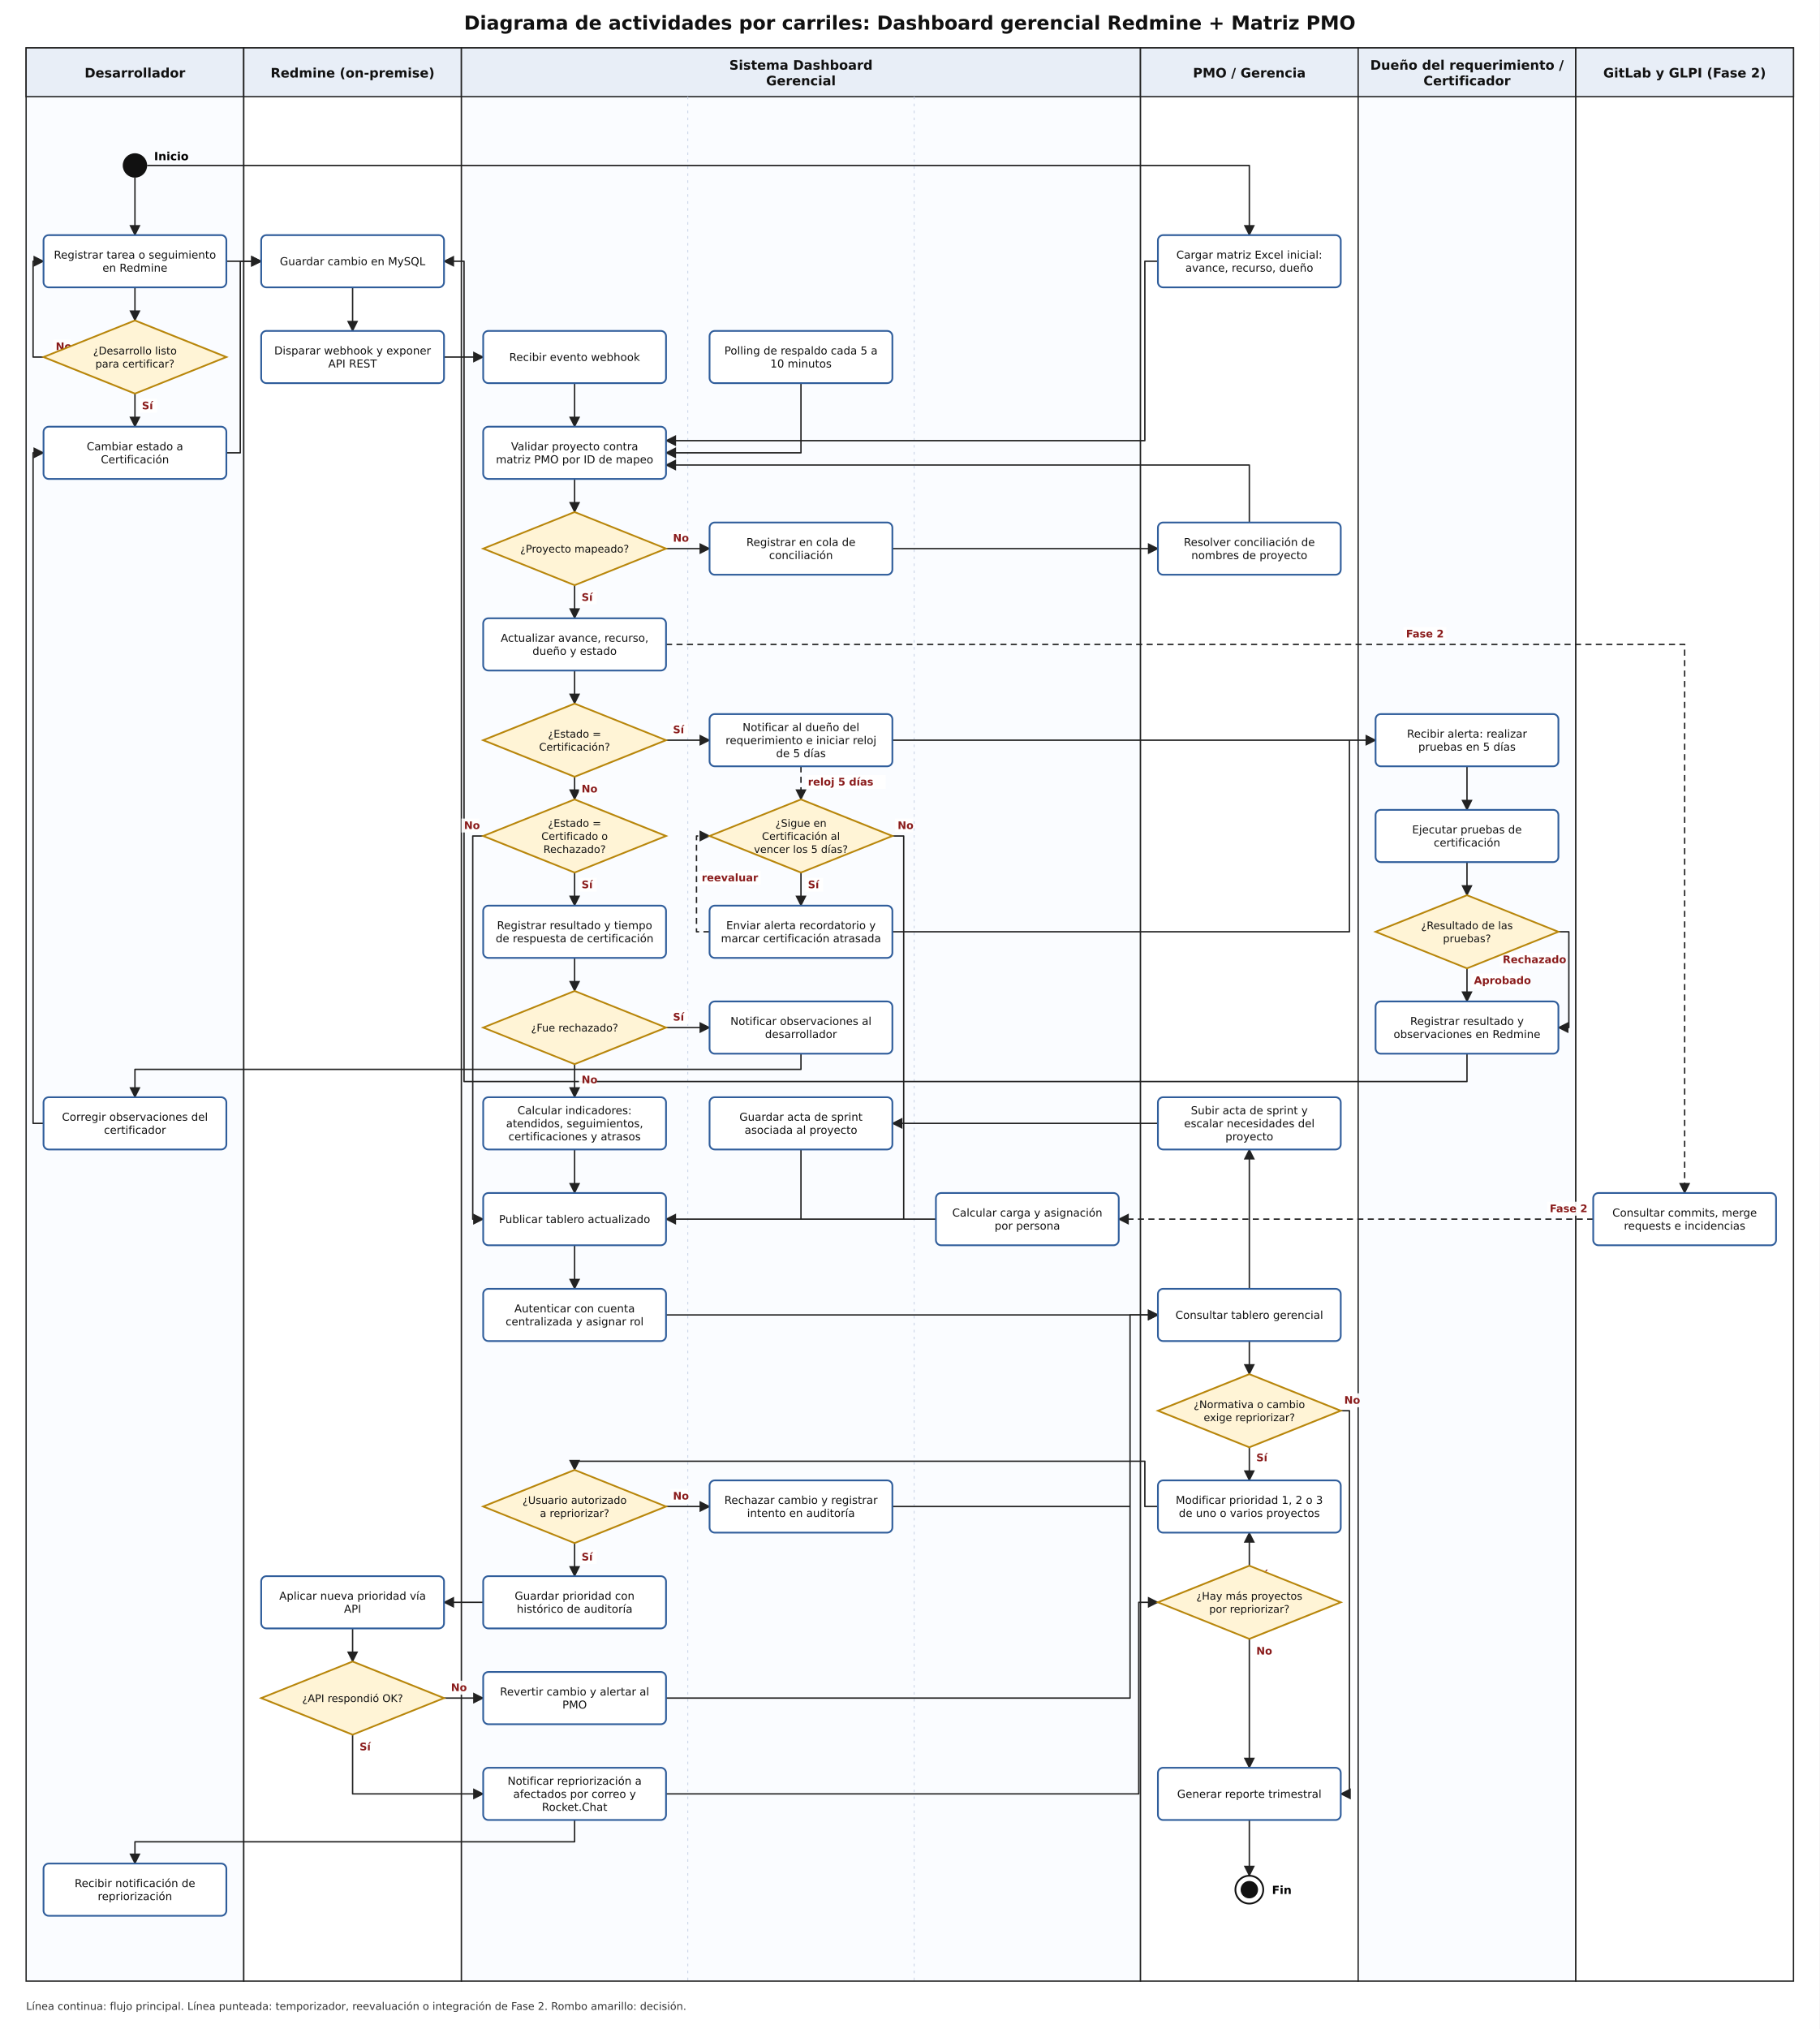
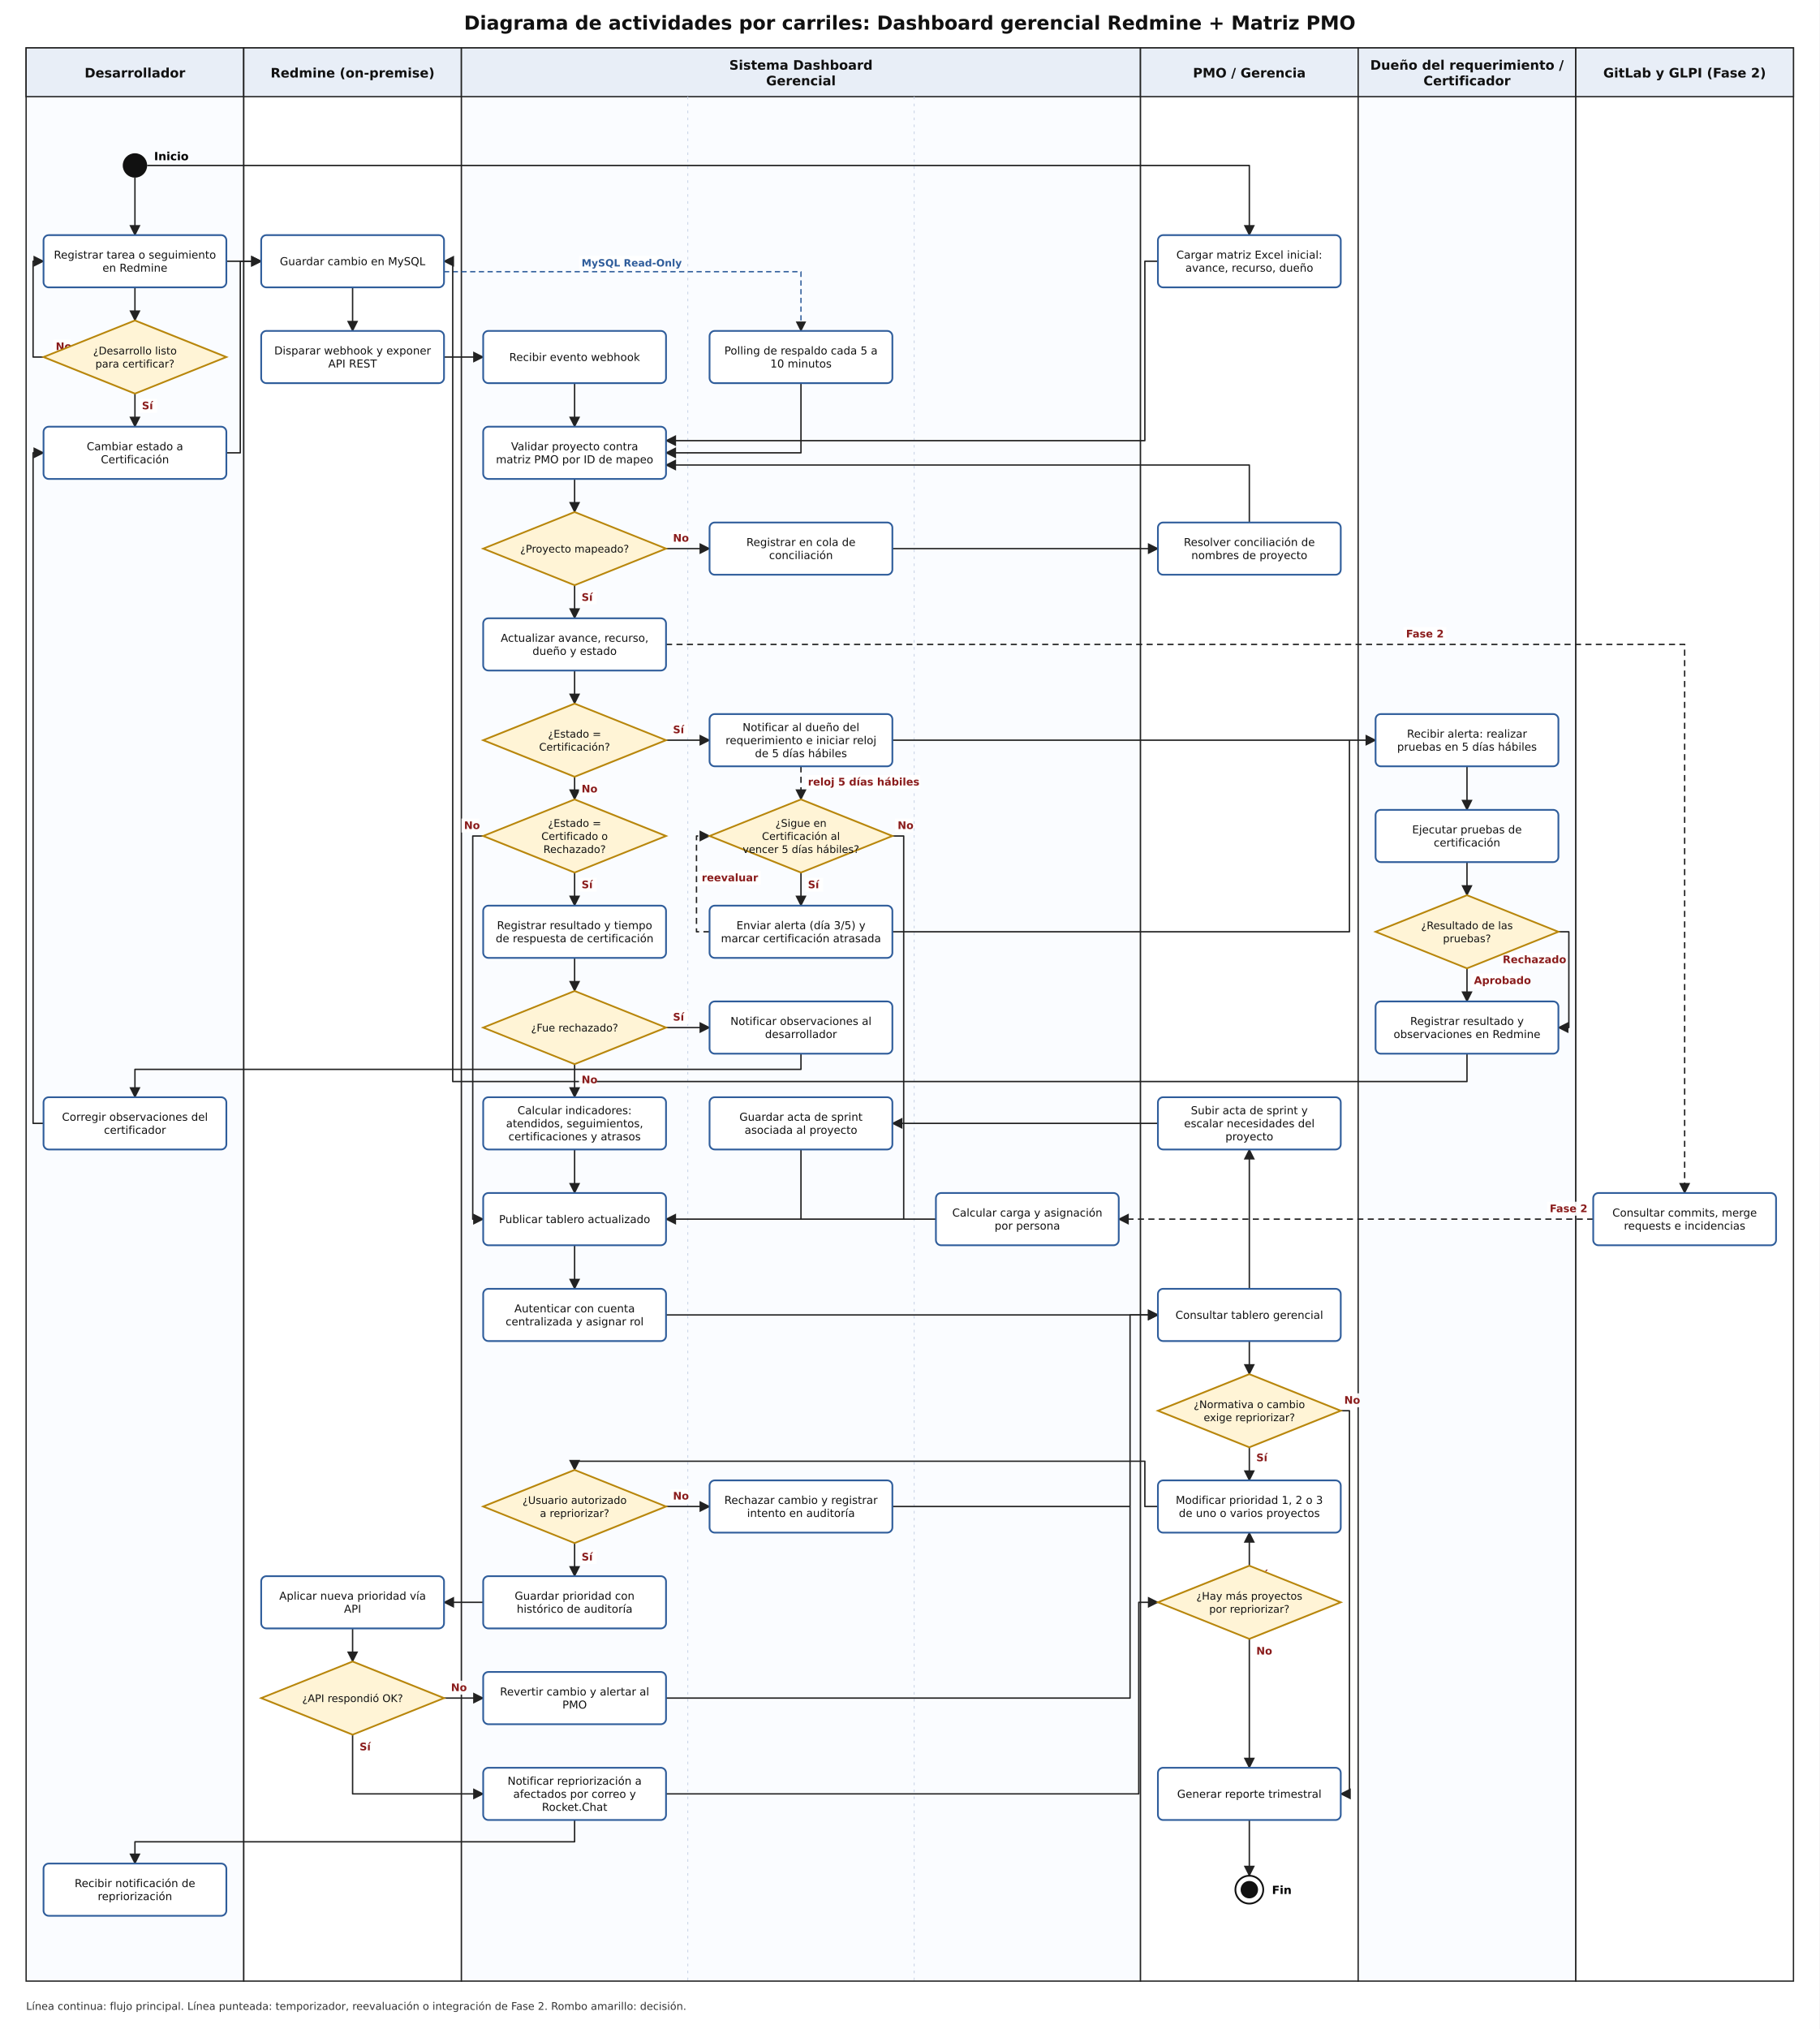
<svg xmlns="http://www.w3.org/2000/svg" width="2090" height="2330" viewBox="0 0 2090 2330" font-family="DejaVu Sans, Arial, sans-serif">
  <defs>
    <marker id="ah" viewBox="0 0 10 10" refX="9" refY="5" markerWidth="8" markerHeight="8" orient="auto-start-reverse">
      <path d="M0,0 L10,5 L0,10 z" fill="#222" />
    </marker>
  </defs>
  <rect width="2090" height="2330" fill="#ffffff" />
  <text x="1045.0" y="34" text-anchor="middle" font-size="22" font-weight="bold" fill="#111">Diagrama de actividades por carriles: Dashboard gerencial Redmine + Matriz PMO</text>
  <rect x="30" y="55" width="250" height="2220" fill="#fafcff" stroke="#222" stroke-width="1.5" />
  <rect x="30" y="55" width="250" height="56" fill="#e8eef7" stroke="#222" stroke-width="1.5" />
  <text x="155.0" y="89.0" text-anchor="middle" font-size="15" font-weight="bold" fill="#111">Desarrollador</text>
  <rect x="280" y="55" width="250" height="2220" fill="#ffffff" stroke="#222" stroke-width="1.5" />
  <rect x="280" y="55" width="250" height="56" fill="#e8eef7" stroke="#222" stroke-width="1.5" />
  <text x="405.0" y="89.0" text-anchor="middle" font-size="15" font-weight="bold" fill="#111">Redmine (on-premise)</text>
  <rect x="530" y="55" width="780" height="2220" fill="#fafcff" stroke="#222" stroke-width="1.5" />
  <rect x="530" y="55" width="780" height="56" fill="#e8eef7" stroke="#222" stroke-width="1.5" />
  <text x="920.0" y="80.0" text-anchor="middle" font-size="15" font-weight="bold" fill="#111">Sistema Dashboard</text>
  <text x="920.0" y="98.0" text-anchor="middle" font-size="15" font-weight="bold" fill="#111">Gerencial</text>
  <rect x="1310" y="55" width="250" height="2220" fill="#ffffff" stroke="#222" stroke-width="1.5" />
  <rect x="1310" y="55" width="250" height="56" fill="#e8eef7" stroke="#222" stroke-width="1.5" />
  <text x="1435.0" y="89.0" text-anchor="middle" font-size="15" font-weight="bold" fill="#111">PMO / Gerencia</text>
  <rect x="1560" y="55" width="250" height="2220" fill="#fafcff" stroke="#222" stroke-width="1.5" />
  <rect x="1560" y="55" width="250" height="56" fill="#e8eef7" stroke="#222" stroke-width="1.5" />
  <text x="1685.0" y="80.0" text-anchor="middle" font-size="15" font-weight="bold" fill="#111">Dueño del requerimiento /</text>
  <text x="1685.0" y="98.0" text-anchor="middle" font-size="15" font-weight="bold" fill="#111">Certificador</text>
  <rect x="1810" y="55" width="250" height="2220" fill="#ffffff" stroke="#222" stroke-width="1.5" />
  <rect x="1810" y="55" width="250" height="56" fill="#e8eef7" stroke="#222" stroke-width="1.5" />
  <text x="1935.0" y="89.0" text-anchor="middle" font-size="15" font-weight="bold" fill="#111">GitLab y GLPI (Fase 2)</text>
  <line x1="790" y1="111" x2="790" y2="2275" stroke="#c8d3e6" stroke-width="1" stroke-dasharray="3,5" />
  <line x1="1050" y1="111" x2="1050" y2="2275" stroke="#c8d3e6" stroke-width="1" stroke-dasharray="3,5" />
  <polyline points="155.0,204.0 155.0,270.0" fill="none" stroke="#222" stroke-width="1.6" marker-end="url(#ah)" stroke-linejoin="round" />
  <polyline points="169.0,190.0 1435.0,190.0 1435.0,270.0" fill="none" stroke="#222" stroke-width="1.6" marker-end="url(#ah)" stroke-linejoin="round" />
  <polyline points="1330.0,300.0 1315.0,300.0 1315.0,506.0 765.0,506.0" fill="none" stroke="#222" stroke-width="1.6" marker-end="url(#ah)" stroke-linejoin="round" />
  <polyline points="260.0,300.0 300.0,300.0" fill="none" stroke="#222" stroke-width="1.6" marker-end="url(#ah)" stroke-linejoin="round" />
  <polyline points="155.0,330.0 155.0,368.0" fill="none" stroke="#222" stroke-width="1.6" marker-end="url(#ah)" stroke-linejoin="round" />
  <polyline points="50.0,410.0 38.0,410.0 38.0,300.0 50.0,300.0" fill="none" stroke="#222" stroke-width="1.6" marker-end="url(#ah)" stroke-linejoin="round" />
  <polyline points="155.0,452.0 155.0,490.0" fill="none" stroke="#222" stroke-width="1.6" marker-end="url(#ah)" stroke-linejoin="round" />
  <polyline points="260.0,520.0 276.0,520.0 276.0,300.0 300.0,300.0" fill="none" stroke="#222" stroke-width="1.6" marker-end="url(#ah)" stroke-linejoin="round" />
  <polyline points="405.0,330.0 405.0,380.0" fill="none" stroke="#222" stroke-width="1.6" marker-end="url(#ah)" stroke-linejoin="round" />
  <polyline points="510.0,410.0 555.0,410.0" fill="none" stroke="#222" stroke-width="1.6" marker-end="url(#ah)" stroke-linejoin="round" />
+   <polyline points="510.0,312.0 920.0,312.0 920.0,380.0" fill="none" stroke="#2f5d9b" stroke-width="1.5" stroke-dasharray="6,4" marker-end="url(#ah)" stroke-linejoin="round" />
+   <rect x="665.0" y="294.0" width="96.0" height="16" fill="#ffffff" opacity="0.92" />
+   <text x="668.0" y="306.0" font-size="11.5" font-weight="bold" fill="#2f5d9b">MySQL Read-Only</text>
  <polyline points="660.0,440.0 660.0,490.0" fill="none" stroke="#222" stroke-width="1.6" marker-end="url(#ah)" stroke-linejoin="round" />
  <polyline points="920.0,440.0 920.0,520.0 765.0,520.0" fill="none" stroke="#222" stroke-width="1.6" marker-end="url(#ah)" stroke-linejoin="round" />
  <polyline points="1435.0,600.0 1435.0,534.0 765.0,534.0" fill="none" stroke="#222" stroke-width="1.6" marker-end="url(#ah)" stroke-linejoin="round" />
  <polyline points="660.0,550.0 660.0,588.0" fill="none" stroke="#222" stroke-width="1.6" marker-end="url(#ah)" stroke-linejoin="round" />
  <polyline points="765.0,630.0 815.0,630.0" fill="none" stroke="#222" stroke-width="1.6" marker-end="url(#ah)" stroke-linejoin="round" />
  <polyline points="1025.0,630.0 1330.0,630.0" fill="none" stroke="#222" stroke-width="1.6" marker-end="url(#ah)" stroke-linejoin="round" />
  <polyline points="660.0,672.0 660.0,710.0" fill="none" stroke="#222" stroke-width="1.6" marker-end="url(#ah)" stroke-linejoin="round" />
  <polyline points="660.0,770.0 660.0,808.0" fill="none" stroke="#222" stroke-width="1.6" marker-end="url(#ah)" stroke-linejoin="round" />
  <polyline points="765.0,740.0 1935.0,740.0 1935.0,1370.0" fill="none" stroke="#222" stroke-width="1.6" stroke-dasharray="7,5" marker-end="url(#ah)" stroke-linejoin="round" />
  <polyline points="765.0,850.0 815.0,850.0" fill="none" stroke="#222" stroke-width="1.6" marker-end="url(#ah)" stroke-linejoin="round" />
  <polyline points="660.0,892.0 660.0,918.0" fill="none" stroke="#222" stroke-width="1.6" marker-end="url(#ah)" stroke-linejoin="round" />
  <polyline points="660.0,1002.0 660.0,1040.0" fill="none" stroke="#222" stroke-width="1.6" marker-end="url(#ah)" stroke-linejoin="round" />
  <polyline points="555.0,960.0 543.0,960.0 543.0,1400.0 555.0,1400.0" fill="none" stroke="#222" stroke-width="1.6" marker-end="url(#ah)" stroke-linejoin="round" />
  <polyline points="1025.0,850.0 1580.0,850.0" fill="none" stroke="#222" stroke-width="1.6" marker-end="url(#ah)" stroke-linejoin="round" />
  <polyline points="920.0,880.0 920.0,918.0" fill="none" stroke="#222" stroke-width="1.6" stroke-dasharray="7,5" marker-end="url(#ah)" stroke-linejoin="round" />
  <polyline points="920.0,1002.0 920.0,1040.0" fill="none" stroke="#222" stroke-width="1.6" marker-end="url(#ah)" stroke-linejoin="round" />
  <polyline points="1025.0,960.0 1038.0,960.0 1038.0,1400.0" fill="none" stroke="#222" stroke-width="1.6" stroke-linejoin="round" />
  <polyline points="1025.0,1070.0 1550.0,1070.0 1550.0,850.0" fill="none" stroke="#222" stroke-width="1.6" stroke-linejoin="round" />
  <polyline points="815.0,1070.0 800.0,1070.0 800.0,960.0 815.0,960.0" fill="none" stroke="#222" stroke-width="1.6" stroke-dasharray="7,5" marker-end="url(#ah)" stroke-linejoin="round" />
  <polyline points="1685.0,880.0 1685.0,930.0" fill="none" stroke="#222" stroke-width="1.6" marker-end="url(#ah)" stroke-linejoin="round" />
  <polyline points="1685.0,990.0 1685.0,1028.0" fill="none" stroke="#222" stroke-width="1.6" marker-end="url(#ah)" stroke-linejoin="round" />
  <polyline points="1685.0,1112.0 1685.0,1150.0" fill="none" stroke="#222" stroke-width="1.6" marker-end="url(#ah)" stroke-linejoin="round" />
  <polyline points="1790.0,1070.0 1802.0,1070.0 1802.0,1180.0 1790.0,1180.0" fill="none" stroke="#222" stroke-width="1.6" marker-end="url(#ah)" stroke-linejoin="round" />
-   <polyline points="1685.0,1210.0 1685.0,1242.0 533.0,1242.0 533.0,300.0 510.0,300.0" fill="none" stroke="#222" stroke-width="1.6" marker-end="url(#ah)" stroke-linejoin="round" />
+   <polyline points="1685.0,1210.0 1685.0,1242.0 520.0,1242.0 520.0,300.0 510.0,300.0" fill="none" stroke="#222" stroke-width="1.6" marker-end="url(#ah)" stroke-linejoin="round" />
  <polyline points="660.0,1100.0 660.0,1138.0" fill="none" stroke="#222" stroke-width="1.6" marker-end="url(#ah)" stroke-linejoin="round" />
  <polyline points="765.0,1180.0 815.0,1180.0" fill="none" stroke="#222" stroke-width="1.6" marker-end="url(#ah)" stroke-linejoin="round" />
  <polyline points="660.0,1222.0 660.0,1260.0" fill="none" stroke="#222" stroke-width="1.6" marker-end="url(#ah)" stroke-linejoin="round" />
  <polyline points="920.0,1210.0 920.0,1228.0 155.0,1228.0 155.0,1260.0" fill="none" stroke="#222" stroke-width="1.6" marker-end="url(#ah)" stroke-linejoin="round" />
  <polyline points="50.0,1290.0 38.0,1290.0 38.0,520.0 50.0,520.0" fill="none" stroke="#222" stroke-width="1.6" marker-end="url(#ah)" stroke-linejoin="round" />
  <polyline points="660.0,1320.0 660.0,1370.0" fill="none" stroke="#222" stroke-width="1.6" marker-end="url(#ah)" stroke-linejoin="round" />
  <polyline points="1075.0,1400.0 765.0,1400.0" fill="none" stroke="#222" stroke-width="1.6" marker-end="url(#ah)" stroke-linejoin="round" />
  <polyline points="1830.0,1400.0 1285.0,1400.0" fill="none" stroke="#222" stroke-width="1.6" stroke-dasharray="7,5" marker-end="url(#ah)" stroke-linejoin="round" />
  <polyline points="920.0,1320.0 920.0,1400.0" fill="none" stroke="#222" stroke-width="1.6" stroke-linejoin="round" />
  <polyline points="1330.0,1290.0 1025.0,1290.0" fill="none" stroke="#222" stroke-width="1.6" marker-end="url(#ah)" stroke-linejoin="round" />
  <polyline points="1435.0,1480.0 1435.0,1320.0" fill="none" stroke="#222" stroke-width="1.6" marker-end="url(#ah)" stroke-linejoin="round" />
  <polyline points="660.0,1430.0 660.0,1480.0" fill="none" stroke="#222" stroke-width="1.6" marker-end="url(#ah)" stroke-linejoin="round" />
  <polyline points="765.0,1510.0 1330.0,1510.0" fill="none" stroke="#222" stroke-width="1.6" marker-end="url(#ah)" stroke-linejoin="round" />
  <polyline points="1435.0,1540.0 1435.0,1578.0" fill="none" stroke="#222" stroke-width="1.6" marker-end="url(#ah)" stroke-linejoin="round" />
  <polyline points="1435.0,1662.0 1435.0,1700.0" fill="none" stroke="#222" stroke-width="1.6" marker-end="url(#ah)" stroke-linejoin="round" />
  <polyline points="1540.0,1620.0 1550.0,1620.0 1550.0,2060.0 1540.0,2060.0" fill="none" stroke="#222" stroke-width="1.6" marker-end="url(#ah)" stroke-linejoin="round" />
  <polyline points="1330.0,1730.0 1315.0,1730.0 1315.0,1678.0 660.0,1678.0 660.0,1688.0" fill="none" stroke="#222" stroke-width="1.6" marker-end="url(#ah)" stroke-linejoin="round" />
  <polyline points="765.0,1730.0 815.0,1730.0" fill="none" stroke="#222" stroke-width="1.6" marker-end="url(#ah)" stroke-linejoin="round" />
  <polyline points="660.0,1772.0 660.0,1810.0" fill="none" stroke="#222" stroke-width="1.6" marker-end="url(#ah)" stroke-linejoin="round" />
  <polyline points="1025.0,1730.0 1298.0,1730.0" fill="none" stroke="#222" stroke-width="1.6" stroke-linejoin="round" />
  <polyline points="765.0,1950.0 1298.0,1950.0 1298.0,1510.0 1330.0,1510.0" fill="none" stroke="#222" stroke-width="1.6" marker-end="url(#ah)" stroke-linejoin="round" />
  <polyline points="555.0,1840.0 510.0,1840.0" fill="none" stroke="#222" stroke-width="1.6" marker-end="url(#ah)" stroke-linejoin="round" />
  <polyline points="405.0,1870.0 405.0,1908.0" fill="none" stroke="#222" stroke-width="1.6" marker-end="url(#ah)" stroke-linejoin="round" />
  <polyline points="510.0,1950.0 555.0,1950.0" fill="none" stroke="#222" stroke-width="1.6" marker-end="url(#ah)" stroke-linejoin="round" />
  <polyline points="405.0,1992.0 405.0,2060.0 555.0,2060.0" fill="none" stroke="#222" stroke-width="1.6" marker-end="url(#ah)" stroke-linejoin="round" />
  <polyline points="660.0,2090.0 660.0,2115.0 155.0,2115.0 155.0,2140.0" fill="none" stroke="#222" stroke-width="1.6" marker-end="url(#ah)" stroke-linejoin="round" />
  <polyline points="765.0,2060.0 1308.0,2060.0 1308.0,1840.0 1330.0,1840.0" fill="none" stroke="#222" stroke-width="1.6" marker-end="url(#ah)" stroke-linejoin="round" />
  <polyline points="1435.0,1798.0 1435.0,1760.0" fill="none" stroke="#222" stroke-width="1.6" marker-end="url(#ah)" stroke-linejoin="round" />
  <polyline points="1435.0,1882.0 1435.0,2030.0" fill="none" stroke="#222" stroke-width="1.6" marker-end="url(#ah)" stroke-linejoin="round" />
  <polyline points="1435.0,2090.0 1435.0,2154.0" fill="none" stroke="#222" stroke-width="1.6" marker-end="url(#ah)" stroke-linejoin="round" />
  <rect x="61.0" y="390.0" width="20.4" height="16" fill="#ffffff" opacity="0.92" />
  <text x="64.0" y="402.0" font-size="12" font-weight="bold" fill="#8a1c1c">No</text>
  <rect x="160.0" y="458.0" width="20.4" height="16" fill="#ffffff" opacity="0.92" />
  <text x="163.0" y="470.0" font-size="12" font-weight="bold" fill="#8a1c1c">Sí</text>
  <rect x="770.0" y="610.0" width="20.4" height="16" fill="#ffffff" opacity="0.92" />
  <text x="773.0" y="622.0" font-size="12" font-weight="bold" fill="#8a1c1c">No</text>
  <rect x="665.0" y="678.0" width="20.4" height="16" fill="#ffffff" opacity="0.92" />
  <text x="668.0" y="690.0" font-size="12" font-weight="bold" fill="#8a1c1c">Sí</text>
  <rect x="1612.0" y="720.0" width="49.2" height="16" fill="#ffffff" opacity="0.92" />
  <text x="1615.0" y="732.0" font-size="12" font-weight="bold" fill="#8a1c1c">Fase 2</text>
  <rect x="770.0" y="830.0" width="20.4" height="16" fill="#ffffff" opacity="0.92" />
  <text x="773.0" y="842.0" font-size="12" font-weight="bold" fill="#8a1c1c">Sí</text>
  <rect x="665.0" y="898.0" width="20.4" height="16" fill="#ffffff" opacity="0.92" />
  <text x="668.0" y="910.0" font-size="12" font-weight="bold" fill="#8a1c1c">No</text>
  <rect x="665.0" y="1008.0" width="20.4" height="16" fill="#ffffff" opacity="0.92" />
  <text x="668.0" y="1020.0" font-size="12" font-weight="bold" fill="#8a1c1c">Sí</text>
  <rect x="530.0" y="940.0" width="20.4" height="16" fill="#ffffff" opacity="0.92" />
  <text x="533.0" y="952.0" font-size="12" font-weight="bold" fill="#8a1c1c">No</text>
-   <rect x="925.0" y="890.0" width="92.4" height="16" fill="#ffffff" opacity="0.92" />
-   <text x="928.0" y="902.0" font-size="12" font-weight="bold" fill="#8a1c1c">reloj 5 días</text>
+   <rect x="925.0" y="890.0" width="132.0" height="16" fill="#ffffff" opacity="0.92" />
+   <text x="928.0" y="902.0" font-size="12" font-weight="bold" fill="#8a1c1c">reloj 5 días hábiles</text>
  <rect x="925.0" y="1008.0" width="20.4" height="16" fill="#ffffff" opacity="0.92" />
  <text x="928.0" y="1020.0" font-size="12" font-weight="bold" fill="#8a1c1c">Sí</text>
  <rect x="1028.0" y="940.0" width="20.4" height="16" fill="#ffffff" opacity="0.92" />
  <text x="1031.0" y="952.0" font-size="12" font-weight="bold" fill="#8a1c1c">No</text>
  <rect x="803.0" y="1000.0" width="70.8" height="16" fill="#ffffff" opacity="0.92" />
  <text x="806.0" y="1012.0" font-size="12" font-weight="bold" fill="#8a1c1c">reevaluar</text>
  <rect x="1690.0" y="1118.0" width="63.6" height="16" fill="#ffffff" opacity="0.92" />
  <text x="1693.0" y="1130.0" font-size="12" font-weight="bold" fill="#8a1c1c">Aprobado</text>
  <rect x="1723.0" y="1094.0" width="70.8" height="16" fill="#ffffff" opacity="0.92" />
  <text x="1726.0" y="1106.0" font-size="12" font-weight="bold" fill="#8a1c1c">Rechazado</text>
  <rect x="770.0" y="1160.0" width="20.4" height="16" fill="#ffffff" opacity="0.92" />
  <text x="773.0" y="1172.0" font-size="12" font-weight="bold" fill="#8a1c1c">Sí</text>
  <rect x="665.0" y="1232.0" width="20.4" height="16" fill="#ffffff" opacity="0.92" />
  <text x="668.0" y="1244.0" font-size="12" font-weight="bold" fill="#8a1c1c">No</text>
  <rect x="1777.0" y="1380.0" width="49.2" height="16" fill="#ffffff" opacity="0.92" />
  <text x="1780.0" y="1392.0" font-size="12" font-weight="bold" fill="#8a1c1c">Fase 2</text>
  <rect x="1440.0" y="1666.0" width="20.4" height="16" fill="#ffffff" opacity="0.92" />
  <text x="1443.0" y="1678.0" font-size="12" font-weight="bold" fill="#8a1c1c">Sí</text>
  <rect x="1541.0" y="1600.0" width="20.4" height="16" fill="#ffffff" opacity="0.92" />
  <text x="1544.0" y="1612.0" font-size="12" font-weight="bold" fill="#8a1c1c">No</text>
  <rect x="770.0" y="1710.0" width="20.4" height="16" fill="#ffffff" opacity="0.92" />
  <text x="773.0" y="1722.0" font-size="12" font-weight="bold" fill="#8a1c1c">No</text>
  <rect x="665.0" y="1780.0" width="20.4" height="16" fill="#ffffff" opacity="0.92" />
  <text x="668.0" y="1792.0" font-size="12" font-weight="bold" fill="#8a1c1c">Sí</text>
  <rect x="515.0" y="1930.0" width="20.4" height="16" fill="#ffffff" opacity="0.92" />
  <text x="518.0" y="1942.0" font-size="12" font-weight="bold" fill="#8a1c1c">No</text>
  <rect x="410.0" y="1998.0" width="20.4" height="16" fill="#ffffff" opacity="0.92" />
  <text x="413.0" y="2010.0" font-size="12" font-weight="bold" fill="#8a1c1c">Sí</text>
  <rect x="1440.0" y="1800.0" width="20.4" height="16" fill="#ffffff" opacity="0.92" />
  <text x="1443.0" y="1812.0" font-size="12" font-weight="bold" fill="#8a1c1c">Sí</text>
  <rect x="1440.0" y="1888.0" width="20.4" height="16" fill="#ffffff" opacity="0.92" />
  <text x="1443.0" y="1900.0" font-size="12" font-weight="bold" fill="#8a1c1c">No</text>
  <circle cx="155" cy="190" r="14" fill="#111" />
  <text x="177" y="184" font-size="13" font-weight="bold">Inicio</text>
  <rect x="50.0" y="270.0" width="210" height="60" rx="6" fill="#ffffff" stroke="#2f5d9b" stroke-width="2" />
  <text x="155" y="297.0" text-anchor="middle" font-size="12.5" fill="#111">Registrar tarea o seguimiento</text>
  <text x="155" y="312.0" text-anchor="middle" font-size="12.5" fill="#111">en Redmine</text>
  <polygon points="155,368.0 260.0,410 155,452.0 50.0,410" fill="#fff4d6" stroke="#b8860b" stroke-width="2" />
  <text x="155" y="407.0" text-anchor="middle" font-size="12" fill="#111">¿Desarrollo listo</text>
  <text x="155" y="422.0" text-anchor="middle" font-size="12" fill="#111">para certificar?</text>
  <rect x="50.0" y="490.0" width="210" height="60" rx="6" fill="#ffffff" stroke="#2f5d9b" stroke-width="2" />
  <text x="155" y="517.0" text-anchor="middle" font-size="12.5" fill="#111">Cambiar estado a</text>
  <text x="155" y="532.0" text-anchor="middle" font-size="12.5" fill="#111">Certificación</text>
  <rect x="50.0" y="1260.0" width="210" height="60" rx="6" fill="#ffffff" stroke="#2f5d9b" stroke-width="2" />
  <text x="155" y="1287.0" text-anchor="middle" font-size="12.5" fill="#111">Corregir observaciones del</text>
  <text x="155" y="1302.0" text-anchor="middle" font-size="12.5" fill="#111">certificador</text>
  <rect x="50.0" y="2140.0" width="210" height="60" rx="6" fill="#ffffff" stroke="#2f5d9b" stroke-width="2" />
  <text x="155" y="2167.0" text-anchor="middle" font-size="12.5" fill="#111">Recibir notificación de</text>
  <text x="155" y="2182.0" text-anchor="middle" font-size="12.5" fill="#111">repriorización</text>
  <rect x="300.0" y="270.0" width="210" height="60" rx="6" fill="#ffffff" stroke="#2f5d9b" stroke-width="2" />
  <text x="405" y="304.5" text-anchor="middle" font-size="12.5" fill="#111">Guardar cambio en MySQL</text>
  <rect x="300.0" y="380.0" width="210" height="60" rx="6" fill="#ffffff" stroke="#2f5d9b" stroke-width="2" />
  <text x="405" y="407.0" text-anchor="middle" font-size="12.5" fill="#111">Disparar webhook y exponer</text>
  <text x="405" y="422.0" text-anchor="middle" font-size="12.5" fill="#111">API REST</text>
  <rect x="300.0" y="1810.0" width="210" height="60" rx="6" fill="#ffffff" stroke="#2f5d9b" stroke-width="2" />
  <text x="405" y="1837.0" text-anchor="middle" font-size="12.5" fill="#111">Aplicar nueva prioridad vía</text>
  <text x="405" y="1852.0" text-anchor="middle" font-size="12.5" fill="#111">API</text>
  <polygon points="405,1908.0 510.0,1950 405,1992.0 300.0,1950" fill="#fff4d6" stroke="#b8860b" stroke-width="2" />
  <text x="405" y="1954.5" text-anchor="middle" font-size="12" fill="#111">¿API respondió OK?</text>
  <rect x="555.0" y="380.0" width="210" height="60" rx="6" fill="#ffffff" stroke="#2f5d9b" stroke-width="2" />
  <text x="660" y="414.5" text-anchor="middle" font-size="12.5" fill="#111">Recibir evento webhook</text>
  <rect x="555.0" y="490.0" width="210" height="60" rx="6" fill="#ffffff" stroke="#2f5d9b" stroke-width="2" />
  <text x="660" y="517.0" text-anchor="middle" font-size="12.5" fill="#111">Validar proyecto contra</text>
  <text x="660" y="532.0" text-anchor="middle" font-size="12.5" fill="#111">matriz PMO por ID de mapeo</text>
  <polygon points="660,588.0 765.0,630 660,672.0 555.0,630" fill="#fff4d6" stroke="#b8860b" stroke-width="2" />
  <text x="660" y="634.5" text-anchor="middle" font-size="12" fill="#111">¿Proyecto mapeado?</text>
  <rect x="555.0" y="710.0" width="210" height="60" rx="6" fill="#ffffff" stroke="#2f5d9b" stroke-width="2" />
  <text x="660" y="737.0" text-anchor="middle" font-size="12.5" fill="#111">Actualizar avance, recurso,</text>
  <text x="660" y="752.0" text-anchor="middle" font-size="12.5" fill="#111">dueño y estado</text>
  <polygon points="660,808.0 765.0,850 660,892.0 555.0,850" fill="#fff4d6" stroke="#b8860b" stroke-width="2" />
  <text x="660" y="847.0" text-anchor="middle" font-size="12" fill="#111">¿Estado =</text>
  <text x="660" y="862.0" text-anchor="middle" font-size="12" fill="#111">Certificación?</text>
  <polygon points="660,918.0 765.0,960 660,1002.0 555.0,960" fill="#fff4d6" stroke="#b8860b" stroke-width="2" />
  <text x="660" y="949.5" text-anchor="middle" font-size="12" fill="#111">¿Estado =</text>
  <text x="660" y="964.5" text-anchor="middle" font-size="12" fill="#111">Certificado o</text>
  <text x="660" y="979.5" text-anchor="middle" font-size="12" fill="#111">Rechazado?</text>
  <rect x="555.0" y="1040.0" width="210" height="60" rx="6" fill="#ffffff" stroke="#2f5d9b" stroke-width="2" />
  <text x="660" y="1067.0" text-anchor="middle" font-size="12.5" fill="#111">Registrar resultado y tiempo</text>
  <text x="660" y="1082.0" text-anchor="middle" font-size="12.5" fill="#111">de respuesta de certificación</text>
  <polygon points="660,1138.0 765.0,1180 660,1222.0 555.0,1180" fill="#fff4d6" stroke="#b8860b" stroke-width="2" />
  <text x="660" y="1184.5" text-anchor="middle" font-size="12" fill="#111">¿Fue rechazado?</text>
  <rect x="555.0" y="1260.0" width="210" height="60" rx="6" fill="#ffffff" stroke="#2f5d9b" stroke-width="2" />
  <text x="660" y="1279.5" text-anchor="middle" font-size="12.5" fill="#111">Calcular indicadores:</text>
  <text x="660" y="1294.5" text-anchor="middle" font-size="12.5" fill="#111">atendidos, seguimientos,</text>
  <text x="660" y="1309.5" text-anchor="middle" font-size="12.5" fill="#111">certificaciones y atrasos</text>
  <rect x="555.0" y="1370.0" width="210" height="60" rx="6" fill="#ffffff" stroke="#2f5d9b" stroke-width="2" />
  <text x="660" y="1404.5" text-anchor="middle" font-size="12.5" fill="#111">Publicar tablero actualizado</text>
  <rect x="555.0" y="1480.0" width="210" height="60" rx="6" fill="#ffffff" stroke="#2f5d9b" stroke-width="2" />
  <text x="660" y="1507.0" text-anchor="middle" font-size="12.5" fill="#111">Autenticar con cuenta</text>
  <text x="660" y="1522.0" text-anchor="middle" font-size="12.5" fill="#111">centralizada y asignar rol</text>
  <polygon points="660,1688.0 765.0,1730 660,1772.0 555.0,1730" fill="#fff4d6" stroke="#b8860b" stroke-width="2" />
  <text x="660" y="1727.0" text-anchor="middle" font-size="12" fill="#111">¿Usuario autorizado</text>
  <text x="660" y="1742.0" text-anchor="middle" font-size="12" fill="#111">a repriorizar?</text>
  <rect x="555.0" y="1810.0" width="210" height="60" rx="6" fill="#ffffff" stroke="#2f5d9b" stroke-width="2" />
  <text x="660" y="1837.0" text-anchor="middle" font-size="12.5" fill="#111">Guardar prioridad con</text>
  <text x="660" y="1852.0" text-anchor="middle" font-size="12.5" fill="#111">histórico de auditoría</text>
  <rect x="555.0" y="1920.0" width="210" height="60" rx="6" fill="#ffffff" stroke="#2f5d9b" stroke-width="2" />
  <text x="660" y="1947.0" text-anchor="middle" font-size="12.5" fill="#111">Revertir cambio y alertar al</text>
  <text x="660" y="1962.0" text-anchor="middle" font-size="12.5" fill="#111">PMO</text>
  <rect x="555.0" y="2030.0" width="210" height="60" rx="6" fill="#ffffff" stroke="#2f5d9b" stroke-width="2" />
  <text x="660" y="2049.5" text-anchor="middle" font-size="12.5" fill="#111">Notificar repriorización a</text>
  <text x="660" y="2064.5" text-anchor="middle" font-size="12.5" fill="#111">afectados por correo y</text>
  <text x="660" y="2079.5" text-anchor="middle" font-size="12.5" fill="#111">Rocket.Chat</text>
  <rect x="815.0" y="380.0" width="210" height="60" rx="6" fill="#ffffff" stroke="#2f5d9b" stroke-width="2" />
  <text x="920" y="407.0" text-anchor="middle" font-size="12.5" fill="#111">Polling de respaldo cada 5 a</text>
  <text x="920" y="422.0" text-anchor="middle" font-size="12.5" fill="#111">10 minutos</text>
  <rect x="815.0" y="600.0" width="210" height="60" rx="6" fill="#ffffff" stroke="#2f5d9b" stroke-width="2" />
  <text x="920" y="627.0" text-anchor="middle" font-size="12.5" fill="#111">Registrar en cola de</text>
  <text x="920" y="642.0" text-anchor="middle" font-size="12.5" fill="#111">conciliación</text>
  <rect x="815.0" y="820.0" width="210" height="60" rx="6" fill="#ffffff" stroke="#2f5d9b" stroke-width="2" />
  <text x="920" y="839.5" text-anchor="middle" font-size="12.5" fill="#111">Notificar al dueño del</text>
  <text x="920" y="854.5" text-anchor="middle" font-size="12.5" fill="#111">requerimiento e iniciar reloj</text>
-   <text x="920" y="869.5" text-anchor="middle" font-size="12.5" fill="#111">de 5 días</text>
+   <text x="920" y="869.5" text-anchor="middle" font-size="12.5" fill="#111">de 5 días hábiles</text>
  <polygon points="920,918.0 1025.0,960 920,1002.0 815.0,960" fill="#fff4d6" stroke="#b8860b" stroke-width="2" />
  <text x="920" y="949.5" text-anchor="middle" font-size="12" fill="#111">¿Sigue en</text>
  <text x="920" y="964.5" text-anchor="middle" font-size="12" fill="#111">Certificación al</text>
-   <text x="920" y="979.5" text-anchor="middle" font-size="12" fill="#111">vencer los 5 días?</text>
+   <text x="920" y="979.5" text-anchor="middle" font-size="12" fill="#111">vencer 5 días hábiles?</text>
  <rect x="815.0" y="1040.0" width="210" height="60" rx="6" fill="#ffffff" stroke="#2f5d9b" stroke-width="2" />
-   <text x="920" y="1067.0" text-anchor="middle" font-size="12.5" fill="#111">Enviar alerta recordatorio y</text>
+   <text x="920" y="1067.0" text-anchor="middle" font-size="12.5" fill="#111">Enviar alerta (día 3/5) y</text>
  <text x="920" y="1082.0" text-anchor="middle" font-size="12.5" fill="#111">marcar certificación atrasada</text>
  <rect x="815.0" y="1150.0" width="210" height="60" rx="6" fill="#ffffff" stroke="#2f5d9b" stroke-width="2" />
  <text x="920" y="1177.0" text-anchor="middle" font-size="12.5" fill="#111">Notificar observaciones al</text>
  <text x="920" y="1192.0" text-anchor="middle" font-size="12.5" fill="#111">desarrollador</text>
  <rect x="815.0" y="1260.0" width="210" height="60" rx="6" fill="#ffffff" stroke="#2f5d9b" stroke-width="2" />
  <text x="920" y="1287.0" text-anchor="middle" font-size="12.5" fill="#111">Guardar acta de sprint</text>
  <text x="920" y="1302.0" text-anchor="middle" font-size="12.5" fill="#111">asociada al proyecto</text>
  <rect x="815.0" y="1700.0" width="210" height="60" rx="6" fill="#ffffff" stroke="#2f5d9b" stroke-width="2" />
  <text x="920" y="1727.0" text-anchor="middle" font-size="12.5" fill="#111">Rechazar cambio y registrar</text>
  <text x="920" y="1742.0" text-anchor="middle" font-size="12.5" fill="#111">intento en auditoría</text>
  <rect x="1075.0" y="1370.0" width="210" height="60" rx="6" fill="#ffffff" stroke="#2f5d9b" stroke-width="2" />
  <text x="1180" y="1397.0" text-anchor="middle" font-size="12.5" fill="#111">Calcular carga y asignación</text>
  <text x="1180" y="1412.0" text-anchor="middle" font-size="12.5" fill="#111">por persona</text>
  <rect x="1330.0" y="270.0" width="210" height="60" rx="6" fill="#ffffff" stroke="#2f5d9b" stroke-width="2" />
  <text x="1435" y="297.0" text-anchor="middle" font-size="12.5" fill="#111">Cargar matriz Excel inicial:</text>
  <text x="1435" y="312.0" text-anchor="middle" font-size="12.5" fill="#111">avance, recurso, dueño</text>
  <rect x="1330.0" y="600.0" width="210" height="60" rx="6" fill="#ffffff" stroke="#2f5d9b" stroke-width="2" />
  <text x="1435" y="627.0" text-anchor="middle" font-size="12.5" fill="#111">Resolver conciliación de</text>
  <text x="1435" y="642.0" text-anchor="middle" font-size="12.5" fill="#111">nombres de proyecto</text>
  <rect x="1330.0" y="1260.0" width="210" height="60" rx="6" fill="#ffffff" stroke="#2f5d9b" stroke-width="2" />
  <text x="1435" y="1279.5" text-anchor="middle" font-size="12.5" fill="#111">Subir acta de sprint y</text>
  <text x="1435" y="1294.5" text-anchor="middle" font-size="12.5" fill="#111">escalar necesidades del</text>
  <text x="1435" y="1309.5" text-anchor="middle" font-size="12.5" fill="#111">proyecto</text>
  <rect x="1330.0" y="1480.0" width="210" height="60" rx="6" fill="#ffffff" stroke="#2f5d9b" stroke-width="2" />
  <text x="1435" y="1514.5" text-anchor="middle" font-size="12.5" fill="#111">Consultar tablero gerencial</text>
  <polygon points="1435,1578.0 1540.0,1620 1435,1662.0 1330.0,1620" fill="#fff4d6" stroke="#b8860b" stroke-width="2" />
  <text x="1435" y="1617.0" text-anchor="middle" font-size="12" fill="#111">¿Normativa o cambio</text>
  <text x="1435" y="1632.0" text-anchor="middle" font-size="12" fill="#111">exige repriorizar?</text>
  <rect x="1330.0" y="1700.0" width="210" height="60" rx="6" fill="#ffffff" stroke="#2f5d9b" stroke-width="2" />
  <text x="1435" y="1727.0" text-anchor="middle" font-size="12.5" fill="#111">Modificar prioridad 1, 2 o 3</text>
  <text x="1435" y="1742.0" text-anchor="middle" font-size="12.5" fill="#111">de uno o varios proyectos</text>
  <polygon points="1435,1798.0 1540.0,1840 1435,1882.0 1330.0,1840" fill="#fff4d6" stroke="#b8860b" stroke-width="2" />
  <text x="1435" y="1837.0" text-anchor="middle" font-size="12" fill="#111">¿Hay más proyectos</text>
  <text x="1435" y="1852.0" text-anchor="middle" font-size="12" fill="#111">por repriorizar?</text>
  <rect x="1330.0" y="2030.0" width="210" height="60" rx="6" fill="#ffffff" stroke="#2f5d9b" stroke-width="2" />
  <text x="1435" y="2064.5" text-anchor="middle" font-size="12.5" fill="#111">Generar reporte trimestral</text>
  <circle cx="1435" cy="2170" r="16" fill="#fff" stroke="#111" stroke-width="2" />
  <circle cx="1435" cy="2170" r="10" fill="#111" />
  <text x="1461" y="2175" font-size="13" font-weight="bold">Fin</text>
  <rect x="1580.0" y="820.0" width="210" height="60" rx="6" fill="#ffffff" stroke="#2f5d9b" stroke-width="2" />
  <text x="1685" y="847.0" text-anchor="middle" font-size="12.5" fill="#111">Recibir alerta: realizar</text>
-   <text x="1685" y="862.0" text-anchor="middle" font-size="12.5" fill="#111">pruebas en 5 días</text>
+   <text x="1685" y="862.0" text-anchor="middle" font-size="12.5" fill="#111">pruebas en 5 días hábiles</text>
  <rect x="1580.0" y="930.0" width="210" height="60" rx="6" fill="#ffffff" stroke="#2f5d9b" stroke-width="2" />
  <text x="1685" y="957.0" text-anchor="middle" font-size="12.5" fill="#111">Ejecutar pruebas de</text>
  <text x="1685" y="972.0" text-anchor="middle" font-size="12.5" fill="#111">certificación</text>
  <polygon points="1685,1028.0 1790.0,1070 1685,1112.0 1580.0,1070" fill="#fff4d6" stroke="#b8860b" stroke-width="2" />
  <text x="1685" y="1067.0" text-anchor="middle" font-size="12" fill="#111">¿Resultado de las</text>
  <text x="1685" y="1082.0" text-anchor="middle" font-size="12" fill="#111">pruebas?</text>
  <rect x="1580.0" y="1150.0" width="210" height="60" rx="6" fill="#ffffff" stroke="#2f5d9b" stroke-width="2" />
  <text x="1685" y="1177.0" text-anchor="middle" font-size="12.5" fill="#111">Registrar resultado y</text>
  <text x="1685" y="1192.0" text-anchor="middle" font-size="12.5" fill="#111">observaciones en Redmine</text>
  <rect x="1830.0" y="1370.0" width="210" height="60" rx="6" fill="#ffffff" stroke="#2f5d9b" stroke-width="2" />
  <text x="1935" y="1397.0" text-anchor="middle" font-size="12.5" fill="#111">Consultar commits, merge</text>
  <text x="1935" y="1412.0" text-anchor="middle" font-size="12.5" fill="#111">requests e incidencias</text>
  <text x="30" y="2308" font-size="12" fill="#333">Línea continua: flujo principal.  Línea punteada: temporizador, reevaluación o integración de Fase 2.  Rombo amarillo: decisión.</text>
</svg>
